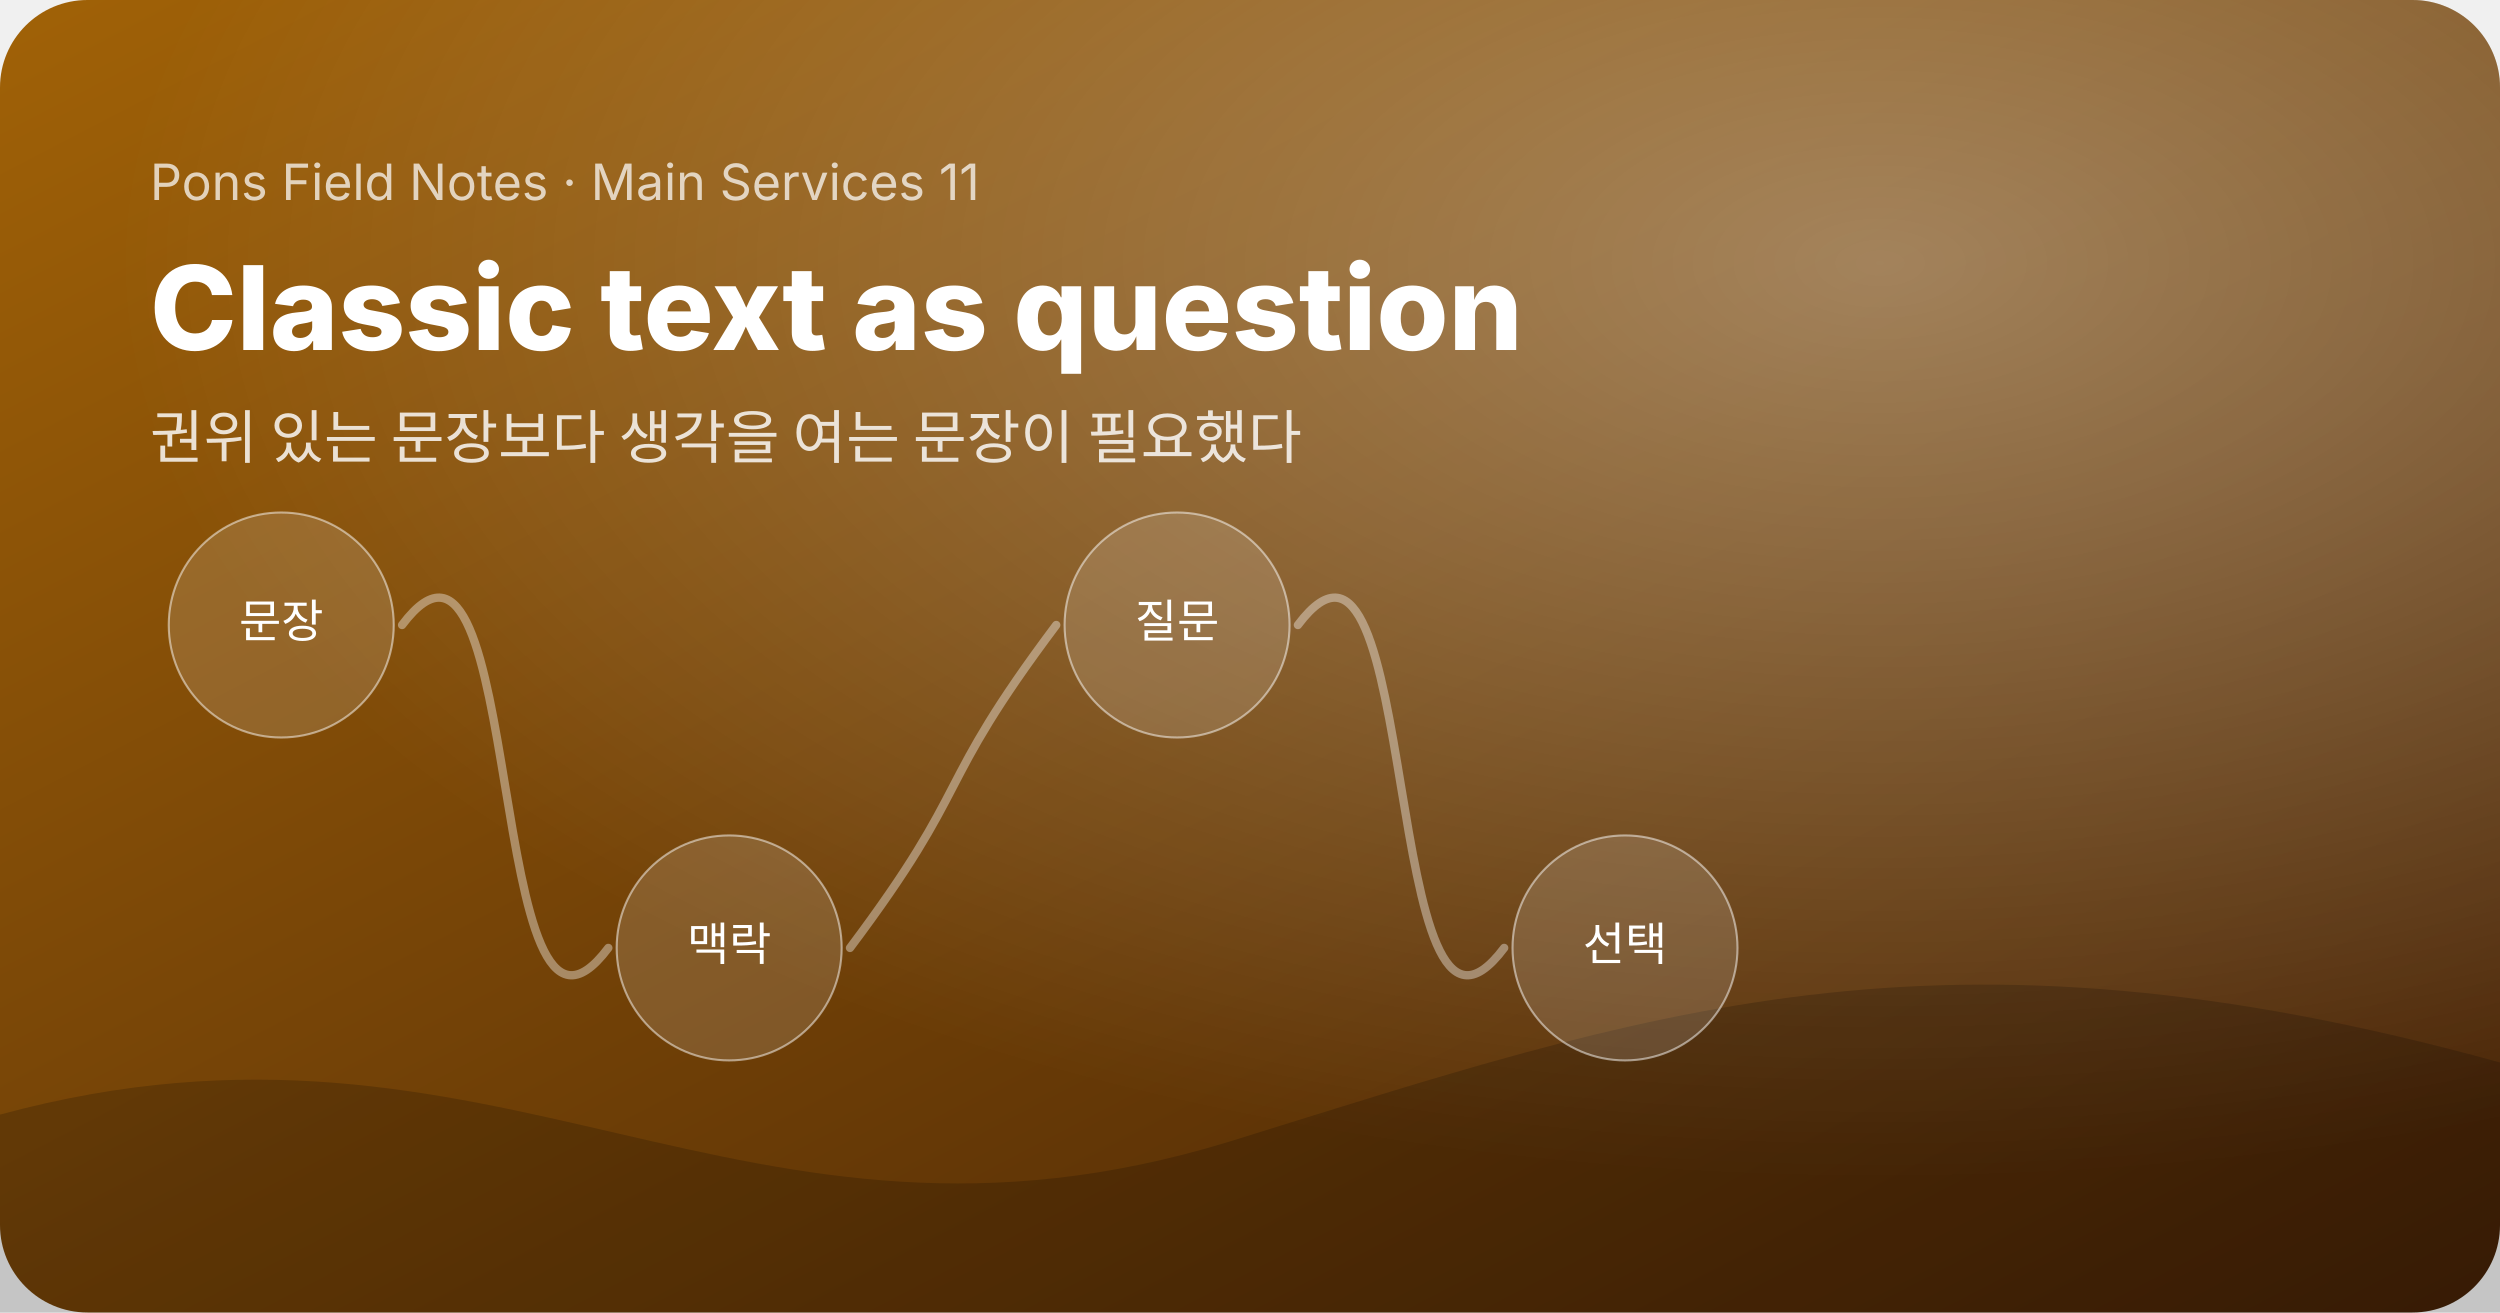
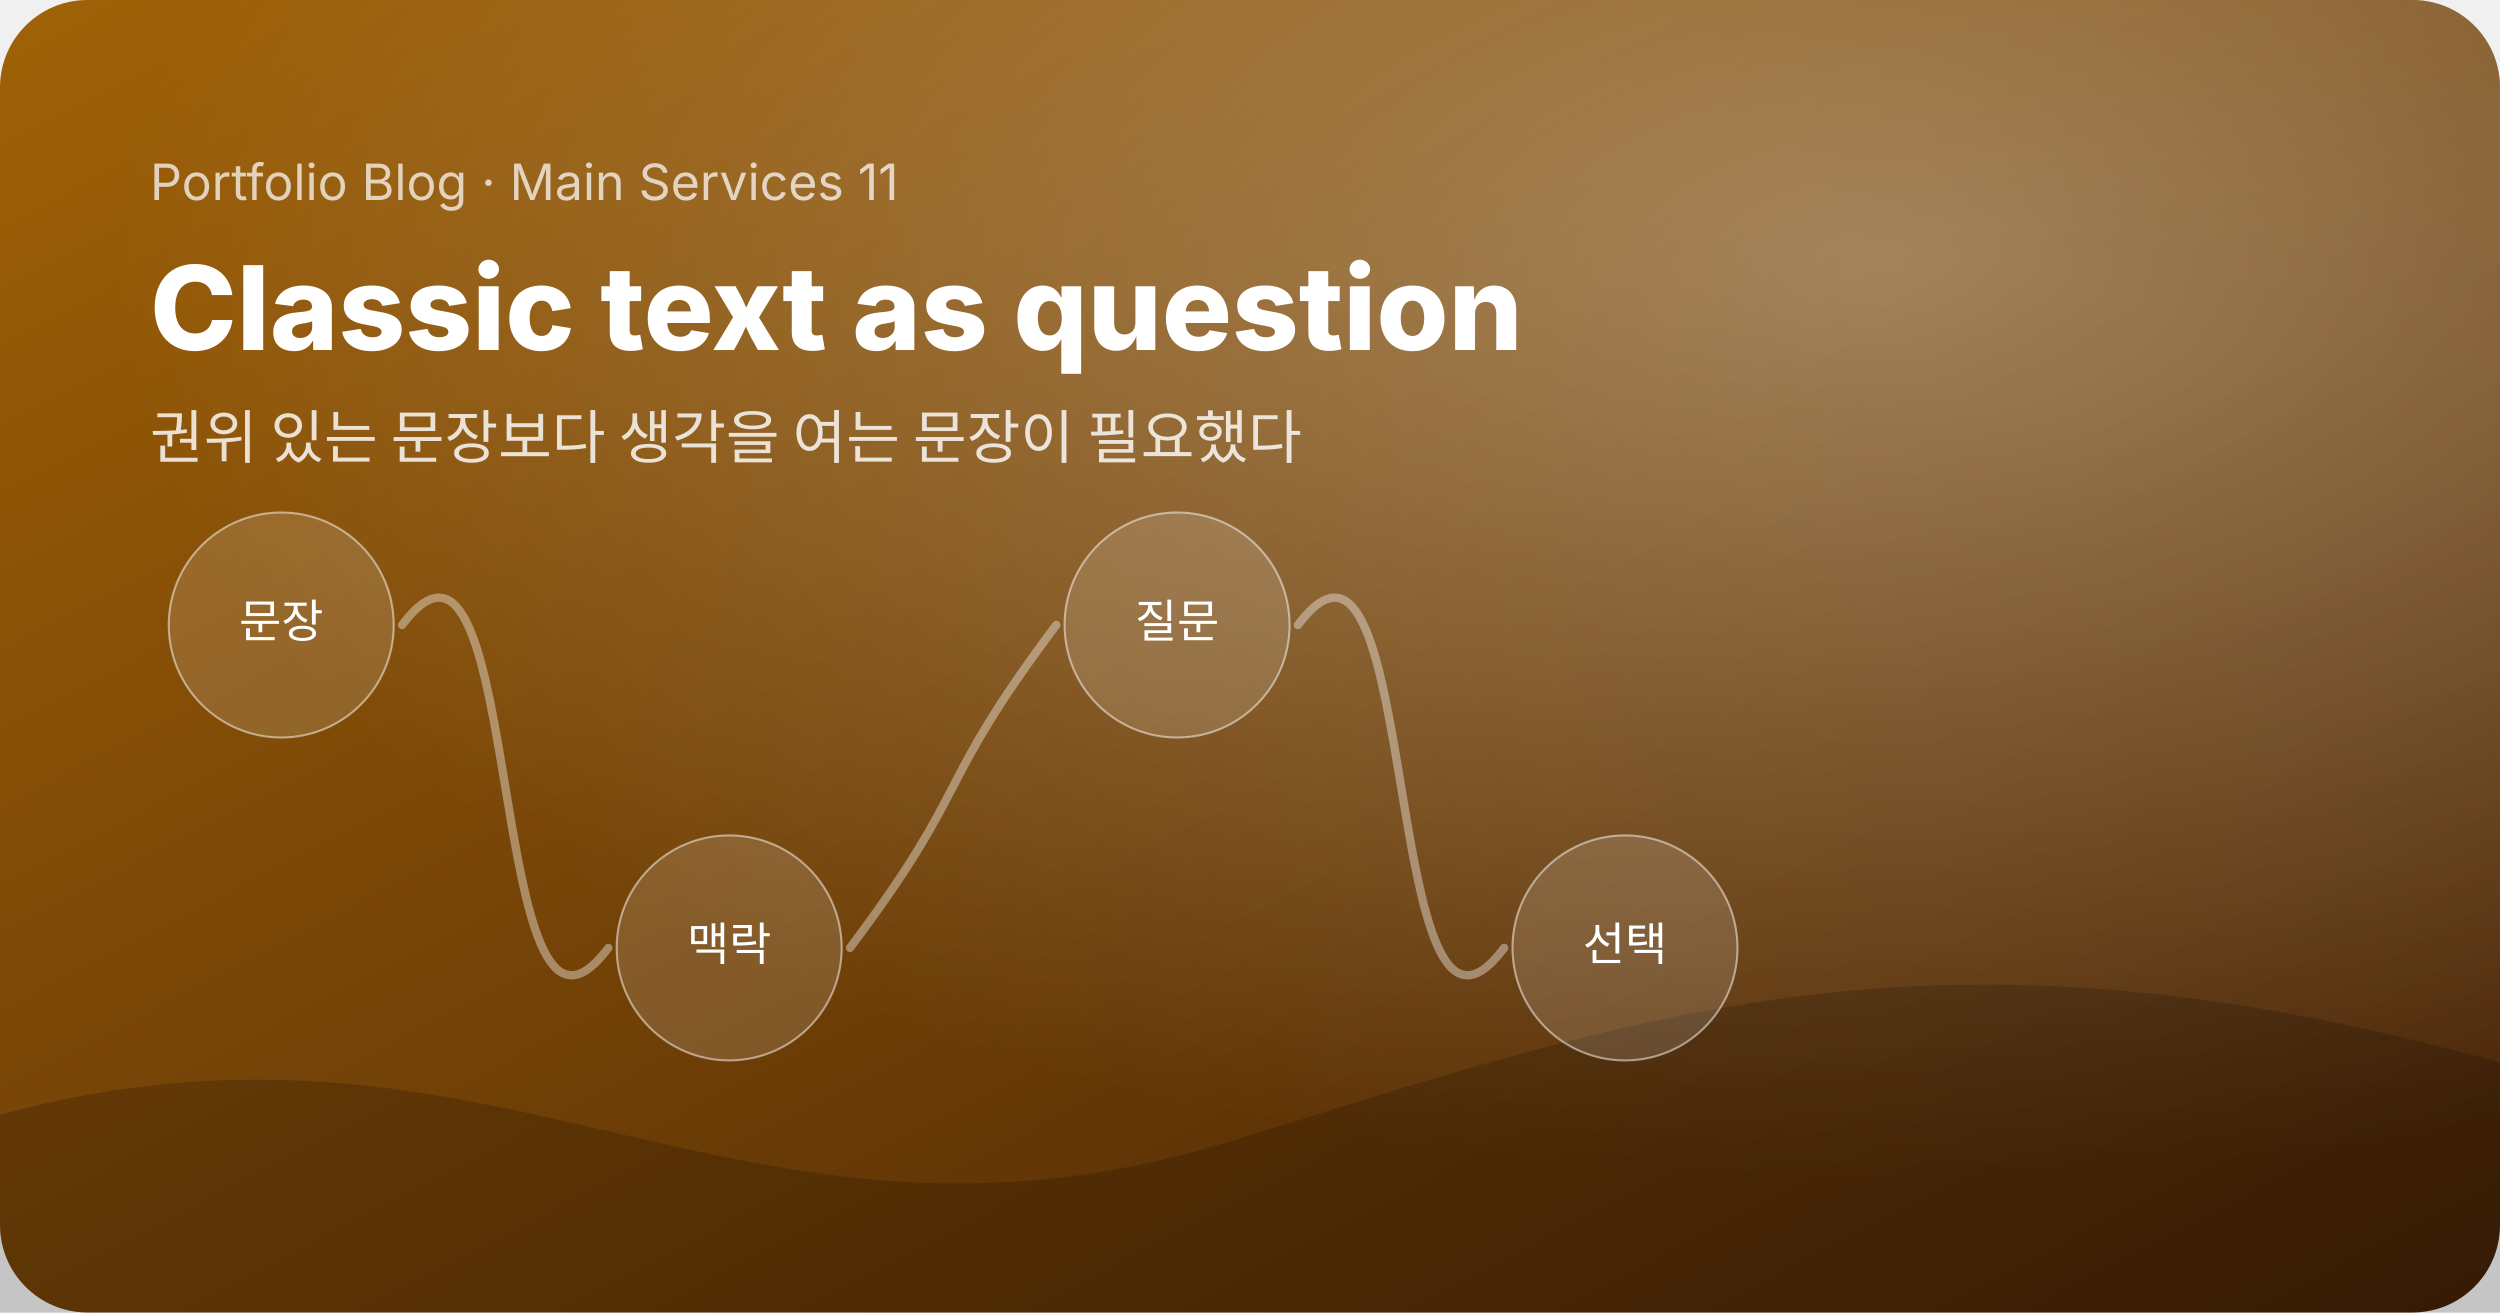
<svg xmlns="http://www.w3.org/2000/svg" width="1200" height="630" viewBox="0 0 1200 630">
  <defs>
    <linearGradient id="bg" x1="0" x2="1" y1="0" y2="1">
      <stop offset="0" stop-color="#a16207" />
      <stop offset="1" stop-color="#422006" />
    </linearGradient>
    <radialGradient id="glow" cx="75%" cy="20%" r="70%">
      <stop offset="0" stop-color="rgba(255,255,255,0.34)" />
      <stop offset="1" stop-color="rgba(255,255,255,0)" />
    </radialGradient>
  </defs>
  <rect width="1200" height="630" rx="42" fill="url(#bg)" />
  <rect width="1200" height="630" rx="42" fill="url(#glow)" />
  <path d="M0 535 C240 470 355 620 590 548 C790 486 929 435 1200 510 L1200 630 L0 630 Z" fill="rgba(0,0,0,0.18)" />
-   <text x="72" y="96" font-size="24" fill="rgba(255,255,255,0.72)" font-family="Inter, Arial, sans-serif">Pons Field Notes · Main Services 11</text>
+   <text x="72" y="96" font-size="24" fill="rgba(255,255,255,0.72)" font-family="Inter, Arial, sans-serif">Portfolio Blog · Main Services 11</text>
  <text x="72" y="168" font-size="56" font-weight="800" fill="#fff" font-family="Inter, Arial, sans-serif">Classic text as question</text>
  <text x="72" y="220" font-size="28" fill="rgba(255,255,255,0.82)" font-family="Inter, Arial, sans-serif">권위 있는 문장보다 생각을 여는 문장이 필요했다</text>
  <path d="M 193 300 C 253 220, 232 535, 292 455" fill="none" stroke="rgba(255,255,255,0.38)" stroke-width="4" stroke-linecap="round" />
  <path d="M 408 455 C 468 375, 447 380, 507 300" fill="none" stroke="rgba(255,255,255,0.38)" stroke-width="4" stroke-linecap="round" />
  <path d="M 623 300 C 683 220, 662 535, 722 455" fill="none" stroke="rgba(255,255,255,0.38)" stroke-width="4" stroke-linecap="round" />
  <g>
    <circle cx="135" cy="300" r="54" fill="rgba(255,255,255,0.14)" stroke="rgba(255,255,255,0.5)" />
    <text x="135" y="306" text-anchor="middle" font-size="22" fill="#fff" font-family="Inter, Arial, sans-serif">문장</text>
  </g>
  <g>
    <circle cx="350" cy="455" r="54" fill="rgba(255,255,255,0.14)" stroke="rgba(255,255,255,0.5)" />
    <text x="350" y="461" text-anchor="middle" font-size="22" fill="#fff" font-family="Inter, Arial, sans-serif">맥락</text>
  </g>
  <g>
    <circle cx="565" cy="300" r="54" fill="rgba(255,255,255,0.14)" stroke="rgba(255,255,255,0.5)" />
    <text x="565" y="306" text-anchor="middle" font-size="22" fill="#fff" font-family="Inter, Arial, sans-serif">질문</text>
  </g>
  <g>
    <circle cx="780" cy="455" r="54" fill="rgba(255,255,255,0.14)" stroke="rgba(255,255,255,0.5)" />
    <text x="780" y="461" text-anchor="middle" font-size="22" fill="#fff" font-family="Inter, Arial, sans-serif">선택</text>
  </g>
</svg>
